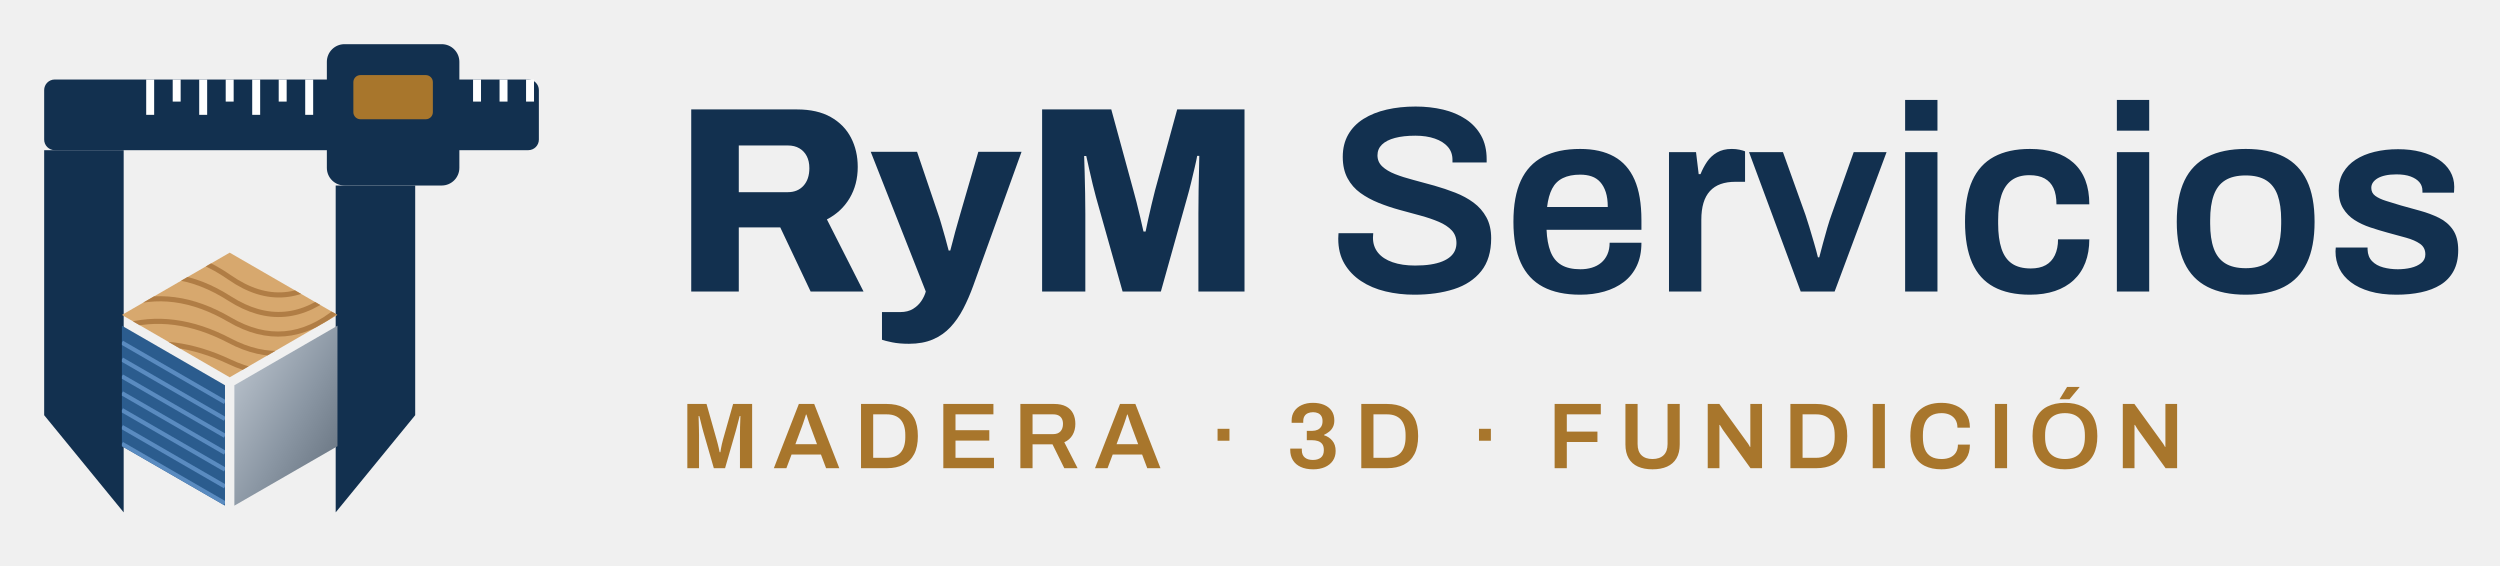
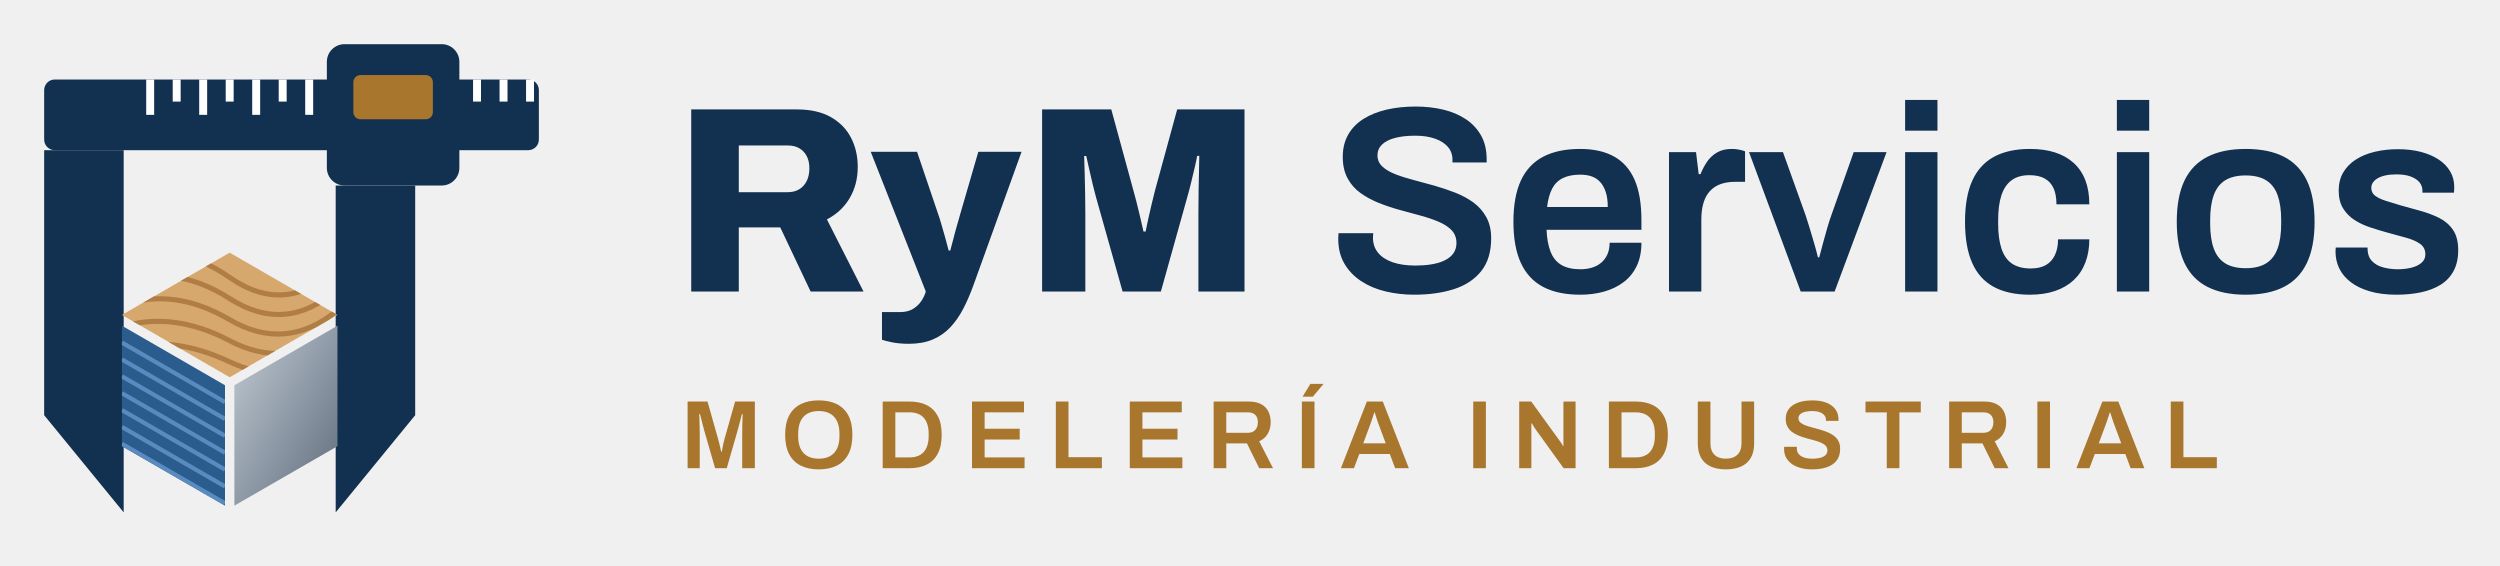
<svg xmlns="http://www.w3.org/2000/svg" viewBox="0 0 283 64" width="283" height="64">
  <rect x="5.00" y="9.00" width="56.00" height="8.00" rx="1.20" fill="#12304F" />
  <polygon points="5.00,17.00 14.00,17.00 14.00,58.00 5.00,47.00" fill="#12304F" />
  <rect x="37.00" y="5.00" width="15.00" height="16.00" rx="2.00" fill="#12304F" />
  <polygon points="38.00,21.00 47.00,21.00 47.00,47.00 38.00,58.00" fill="#12304F" />
  <rect x="40.00" y="8.50" width="9.00" height="5.00" rx="0.80" fill="#A8762C" />
  <g stroke="#FFFFFF" stroke-width="0.90">
    <path d="M17.00 9.00 V13.00" />
    <path d="M20.00 9.00 V11.50" />
    <path d="M23.00 9.00 V13.00" />
    <path d="M26.00 9.00 V11.50" />
    <path d="M29.00 9.00 V13.00" />
    <path d="M32.00 9.00 V11.50" />
    <path d="M35.00 9.00 V13.00" />
    <path d="M54.00 9.00 V11.50" />
    <path d="M57.00 9.00 V11.50" />
    <path d="M60.00 9.00 V11.50" />
  </g>
  <defs>
    <clipPath id="nt">
      <polygon points="26.00,28.60 38.20,35.65 26.00,42.71 13.80,35.65" />
    </clipPath>
    <clipPath id="nl">
      <polygon points="13.80,36.87 25.47,43.61 25.47,57.24 13.80,50.51" />
    </clipPath>
    <linearGradient id="ng" x1="0" y1="0" x2="1" y2="1">
      <stop offset="0" stop-color="#C3CBD4" />
      <stop offset=".55" stop-color="#8B97A4" />
      <stop offset="1" stop-color="#5F6B78" />
    </linearGradient>
  </defs>
  <polygon points="26.00,28.60 38.20,35.65 26.00,42.71 13.80,35.65" fill="#D7A86E" />
  <g clip-path="url(#nt)" fill="none" stroke="#B07D45" stroke-width="0.58" stroke-linecap="round">
    <path d="M13.80 29.82 Q19.63 26.98 26.00 31.41 T38.20 30.35" />
    <path d="M13.80 32.21 Q19.63 29.73 26.00 33.80 T38.20 32.74" />
    <path d="M13.80 34.59 Q19.63 32.47 26.00 36.19 T38.20 35.12" />
    <path d="M13.80 36.98 Q19.63 35.22 26.00 38.57 T38.20 37.51" />
    <path d="M13.80 39.37 Q19.63 37.96 26.00 40.96 T38.20 39.90" />
  </g>
  <polygon points="13.80,36.87 25.47,43.61 25.47,57.24 13.80,50.51" fill="#2B5C8E" />
  <g clip-path="url(#nl)" stroke="#5A8BC0" stroke-width="0.48">
    <path d="M13.80 38.78 L25.47 45.52" />
    <path d="M13.80 40.69 L25.47 47.43" />
    <path d="M13.80 42.60 L25.47 49.34" />
    <path d="M13.80 44.51 L25.47 51.25" />
    <path d="M13.80 46.42 L25.47 53.16" />
    <path d="M13.80 48.33 L25.47 55.07" />
    <path d="M13.80 50.24 L25.47 56.98" />
  </g>
  <polygon points="26.53,43.61 38.20,36.87 38.20,50.51 26.53,57.24" fill="url(#ng)" />
  <path d="M78.247 33.0V12.387H90.219Q92.515 12.387 94.039 13.249Q95.564 14.11 96.33 15.583Q97.096 17.056 97.096 18.892Q97.096 20.885 96.18 22.43Q95.264 23.975 93.605 24.837L97.751 33.0H91.763L88.325 25.741H83.631V33.0ZM83.631 21.754H89.185Q90.294 21.754 90.957 21.023Q91.62 20.291 91.62 19.038Q91.62 18.244 91.325 17.675Q91.031 17.106 90.487 16.787Q89.944 16.467 89.185 16.467H83.631Z M102.892 38.917Q101.799 38.917 100.995 38.752Q100.19 38.587 99.84 38.459V35.327H101.911Q102.769 35.327 103.358 34.964Q103.948 34.602 104.303 34.064Q104.658 33.527 104.8 33.0L98.568 17.187H103.811L106.164 24.128Q106.341 24.605 106.558 25.369Q106.775 26.133 107.007 26.933Q107.238 27.734 107.388 28.361H107.571Q107.691 27.927 107.833 27.374Q107.975 26.82 108.132 26.228Q108.288 25.636 108.452 25.099Q108.616 24.562 108.72 24.158L110.745 17.187H115.638L110.163 32.369Q109.664 33.743 109.044 34.941Q108.423 36.138 107.591 37.032Q106.758 37.927 105.606 38.422Q104.454 38.917 102.892 38.917Z M117.967 33.0V12.387H125.797L128.303 21.565Q128.45 22.051 128.655 22.882Q128.859 23.714 129.073 24.599Q129.287 25.485 129.442 26.207H129.682Q129.791 25.643 129.968 24.844Q130.145 24.046 130.351 23.175Q130.557 22.304 130.751 21.551L133.257 12.387H140.879V33.0H135.659V24.204Q135.659 22.922 135.681 21.599Q135.703 20.276 135.731 19.204Q135.76 18.133 135.76 17.643H135.52Q135.444 18.093 135.244 18.944Q135.045 19.795 134.824 20.706Q134.603 21.618 134.409 22.286L131.411 33.0H127.077L124.062 22.3Q123.898 21.686 123.69 20.85Q123.481 20.014 123.297 19.149Q123.112 18.284 122.965 17.66H122.725Q122.755 18.437 122.785 19.57Q122.815 20.703 122.837 21.915Q122.859 23.127 122.859 24.204V33.0Z" fill="#12304F" />
  <path d="M160.1 33.36Q158.39 33.36 156.83 32.985Q155.27 32.61 154.07 31.815Q152.87 31.02 152.18 29.835Q151.49 28.65 151.49 27.03Q151.49 26.85 151.505 26.67Q151.52 26.49 151.52 26.4H155.45Q155.45 26.46 155.435 26.625Q155.42 26.79 155.42 26.91Q155.42 27.9 155.99 28.605Q156.56 29.31 157.64 29.685Q158.72 30.06 160.19 30.06Q161.18 30.06 161.945 29.94Q162.71 29.82 163.265 29.595Q163.82 29.37 164.18 29.055Q164.54 28.74 164.705 28.35Q164.87 27.96 164.87 27.51Q164.87 26.64 164.33 26.07Q163.79 25.5 162.875 25.11Q161.96 24.72 160.805 24.405Q159.65 24.09 158.435 23.76Q157.22 23.43 156.065 22.965Q154.91 22.5 153.995 21.84Q153.08 21.18 152.54 20.175Q152.0 19.17 152.0 17.76Q152.0 16.32 152.615 15.24Q153.23 14.16 154.355 13.455Q155.48 12.75 156.98 12.405Q158.48 12.06 160.25 12.06Q161.9 12.06 163.355 12.405Q164.81 12.75 165.92 13.485Q167.03 14.22 167.66 15.345Q168.29 16.47 168.29 18.03V18.39H164.42V18.09Q164.42 17.22 163.895 16.62Q163.37 16.02 162.425 15.69Q161.48 15.36 160.22 15.36Q158.87 15.36 157.91 15.615Q156.95 15.87 156.44 16.365Q155.93 16.86 155.93 17.58Q155.93 18.33 156.47 18.84Q157.01 19.35 157.925 19.71Q158.84 20.07 159.995 20.37Q161.15 20.67 162.365 21.015Q163.58 21.36 164.735 21.81Q165.89 22.26 166.805 22.935Q167.72 23.61 168.26 24.6Q168.8 25.59 168.8 26.97Q168.8 29.28 167.675 30.69Q166.55 32.1 164.585 32.73Q162.62 33.36 160.1 33.36Z M178.88 33.36Q176.36 33.36 174.68 32.475Q173 31.59 172.16 29.76Q171.32 27.93 171.32 25.11Q171.32 22.26 172.16 20.445Q173 18.63 174.68 17.745Q176.36 16.86 178.88 16.86Q181.16 16.86 182.705 17.715Q184.25 18.57 185.03 20.34Q185.81 22.11 185.81 24.93V26.01H175.07Q175.13 27.48 175.52 28.485Q175.91 29.49 176.735 29.985Q177.56 30.48 178.91 30.48Q179.6 30.48 180.2 30.3Q180.8 30.12 181.25 29.745Q181.7 29.37 181.955 28.8Q182.21 28.23 182.21 27.48H185.81Q185.81 28.98 185.285 30.09Q184.76 31.2 183.815 31.92Q182.87 32.64 181.61 33.0Q180.35 33.36 178.88 33.36ZM175.13 23.43H182Q182 22.44 181.775 21.75Q181.55 21.06 181.145 20.61Q180.74 20.16 180.17 19.965Q179.6 19.77 178.88 19.77Q177.71 19.77 176.915 20.16Q176.12 20.55 175.7 21.36Q175.28 22.17 175.13 23.43Z M188.93 33.0V17.22H191.99L192.29 19.71H192.5Q192.8 18.96 193.235 18.315Q193.67 17.67 194.36 17.265Q195.05 16.86 196.04 16.86Q196.52 16.86 196.925 16.95Q197.33 17.04 197.54 17.13V20.58H196.43Q195.5 20.58 194.78 20.835Q194.06 21.09 193.565 21.63Q193.07 22.17 192.83 22.98Q192.59 23.79 192.59 24.87V33.0Z M203.84 33.0 197.99 17.22H201.83L204.38 24.33Q204.56 24.84 204.815 25.695Q205.07 26.55 205.34 27.465Q205.61 28.38 205.79 29.13H205.94Q206.12 28.44 206.36 27.54Q206.6 26.64 206.855 25.77Q207.11 24.9 207.32 24.33L209.84 17.22H213.56L207.68 33.0Z M215.66 14.79V11.31H219.32V14.79ZM215.66 33.0V17.22H219.32V33.0Z M229.79 33.36Q227.33 33.36 225.695 32.475Q224.06 31.59 223.25 29.76Q222.44 27.93 222.44 25.11Q222.44 22.26 223.265 20.445Q224.09 18.63 225.725 17.745Q227.36 16.86 229.79 16.86Q231.38 16.86 232.61 17.25Q233.84 17.64 234.725 18.435Q235.61 19.23 236.06 20.4Q236.51 21.57 236.51 23.13H232.79Q232.79 22.02 232.46 21.3Q232.13 20.58 231.455 20.205Q230.78 19.83 229.73 19.83Q228.5 19.83 227.72 20.4Q226.94 20.97 226.565 22.095Q226.19 23.22 226.19 24.93V25.32Q226.19 27.0 226.565 28.14Q226.94 29.28 227.75 29.835Q228.56 30.39 229.88 30.39Q230.9 30.39 231.575 30.015Q232.25 29.64 232.61 28.89Q232.97 28.14 232.97 27.09H236.51Q236.51 28.56 236.06 29.73Q235.61 30.9 234.74 31.71Q233.87 32.52 232.625 32.94Q231.38 33.36 229.79 33.36Z M239.63 14.79V11.31H243.29V14.79ZM239.63 33.0V17.22H243.29V33.0Z M254.21 33.36Q251.63 33.36 249.89 32.475Q248.15 31.59 247.28 29.76Q246.41 27.93 246.41 25.11Q246.41 22.26 247.28 20.445Q248.15 18.63 249.89 17.745Q251.63 16.86 254.21 16.86Q256.82 16.86 258.545 17.745Q260.27 18.63 261.14 20.445Q262.01 22.26 262.01 25.11Q262.01 27.93 261.14 29.76Q260.27 31.59 258.545 32.475Q256.82 33.36 254.21 33.36ZM254.21 30.36Q255.65 30.36 256.535 29.805Q257.42 29.25 257.825 28.125Q258.23 27.0 258.23 25.32V24.9Q258.23 23.22 257.825 22.095Q257.42 20.97 256.535 20.415Q255.65 19.86 254.21 19.86Q252.77 19.86 251.885 20.415Q251 20.97 250.595 22.095Q250.19 23.22 250.19 24.9V25.32Q250.19 27.0 250.595 28.125Q251 29.25 251.885 29.805Q252.77 30.36 254.21 30.36Z M271.28 33.36Q269.57 33.36 268.28 32.985Q266.99 32.61 266.12 31.95Q265.25 31.29 264.815 30.405Q264.38 29.52 264.38 28.47Q264.38 28.32 264.395 28.2Q264.41 28.08 264.41 28.02H268.01Q268.01 28.08 268.01 28.14Q268.01 28.2 268.01 28.26Q268.04 29.07 268.52 29.565Q269 30.06 269.78 30.27Q270.56 30.48 271.43 30.48Q272.21 30.48 272.915 30.315Q273.62 30.15 274.085 29.775Q274.55 29.4 274.55 28.8Q274.55 28.02 273.95 27.6Q273.35 27.18 272.375 26.91Q271.4 26.64 270.29 26.34Q269.3 26.07 268.31 25.74Q267.32 25.41 266.525 24.9Q265.73 24.39 265.235 23.58Q264.74 22.77 264.74 21.57Q264.74 20.4 265.25 19.53Q265.76 18.66 266.66 18.075Q267.56 17.49 268.79 17.19Q270.02 16.89 271.46 16.89Q272.87 16.89 274.025 17.19Q275.18 17.49 276.035 18.045Q276.89 18.6 277.355 19.395Q277.82 20.19 277.82 21.15Q277.82 21.36 277.805 21.57Q277.79 21.78 277.79 21.81H274.22V21.6Q274.22 21.03 273.875 20.625Q273.53 20.22 272.885 19.98Q272.24 19.74 271.28 19.74Q270.56 19.74 270.02 19.86Q269.48 19.98 269.135 20.19Q268.79 20.4 268.61 20.67Q268.43 20.94 268.43 21.27Q268.43 21.84 268.88 22.17Q269.33 22.5 270.095 22.74Q270.86 22.98 271.76 23.25Q272.84 23.55 273.98 23.865Q275.12 24.18 276.095 24.66Q277.07 25.14 277.67 26.01Q278.27 26.88 278.27 28.32Q278.27 29.7 277.745 30.675Q277.22 31.65 276.275 32.235Q275.33 32.82 274.055 33.09Q272.78 33.36 271.28 33.36Z" fill="#12304F" />
-   <path d="M77.806 53.0V45.728H79.979L81.123 49.778Q81.187 49.99 81.251 50.255Q81.314 50.52 81.373 50.763Q81.431 51.007 81.463 51.187H81.547Q81.569 51.028 81.611 50.795Q81.653 50.562 81.712 50.292Q81.77 50.021 81.844 49.767L82.989 45.728H85.141V53.0H83.763V49.322Q83.763 48.834 83.773 48.347Q83.784 47.859 83.8 47.509Q83.816 47.159 83.816 47.096H83.731Q83.71 47.191 83.625 47.509Q83.54 47.827 83.445 48.198Q83.349 48.569 83.275 48.834L82.077 53.0H80.805L79.608 48.845Q79.544 48.622 79.465 48.309Q79.385 47.997 79.305 47.668Q79.226 47.34 79.162 47.096H79.078Q79.088 47.382 79.099 47.779Q79.109 48.177 79.12 48.585Q79.131 48.993 79.131 49.322V53.0Z M87.599 53.0 90.43 45.728H92.168L95.009 53.0H93.514L92.931 51.452H89.603L89.02 53.0ZM90.037 50.286H92.486L91.755 48.315Q91.712 48.209 91.654 48.044Q91.596 47.88 91.532 47.684Q91.468 47.488 91.405 47.287Q91.341 47.085 91.288 46.926H91.235Q91.172 47.138 91.082 47.414Q90.991 47.689 90.907 47.933Q90.822 48.177 90.769 48.315Z M97.467 53.0V45.728H100.382Q101.485 45.728 102.269 46.121Q103.054 46.513 103.478 47.313Q103.902 48.113 103.902 49.364Q103.902 50.604 103.478 51.41Q103.054 52.216 102.269 52.608Q101.485 53.0 100.382 53.0ZM98.845 51.823H100.382Q100.891 51.823 101.283 51.675Q101.676 51.527 101.941 51.235Q102.206 50.944 102.343 50.504Q102.481 50.064 102.481 49.481V49.258Q102.481 48.665 102.343 48.225Q102.206 47.785 101.941 47.493Q101.676 47.202 101.283 47.053Q100.891 46.905 100.382 46.905H98.845Z M106.784 53.0V45.728H112.455V46.905H108.162V48.696H111.989V49.873H108.162V51.823H112.519V53.0Z M115.507 53.0V45.728H119.334Q120.14 45.728 120.67 46.004Q121.2 46.28 121.465 46.788Q121.73 47.297 121.73 47.986Q121.73 48.696 121.412 49.242Q121.094 49.788 120.479 50.064L121.984 53.0H120.479L119.143 50.297H116.885V53.0ZM116.885 49.142H119.228Q119.758 49.142 120.044 48.834Q120.33 48.527 120.33 47.986Q120.33 47.636 120.203 47.398Q120.076 47.159 119.832 47.032Q119.588 46.905 119.228 46.905H116.885Z M123.955 53.0 126.785 45.728H128.524L131.364 53.0H129.87L129.287 51.452H125.958L125.375 53.0ZM126.393 50.286H128.842L128.11 48.315Q128.068 48.209 128.01 48.044Q127.951 47.88 127.888 47.684Q127.824 47.488 127.76 47.287Q127.697 47.085 127.644 46.926H127.591Q127.527 47.138 127.437 47.414Q127.347 47.689 127.262 47.933Q127.177 48.177 127.124 48.315Z  M137.829 49.894V48.537H139.175V49.894Z  M148.661 53.127Q147.824 53.127 147.241 52.857Q146.658 52.587 146.356 52.094Q146.054 51.601 146.054 50.944V50.785H147.368V50.975Q147.368 51.505 147.697 51.786Q148.025 52.067 148.619 52.067Q149.181 52.067 149.52 51.802Q149.859 51.537 149.859 50.954Q149.859 50.498 149.673 50.26Q149.488 50.021 149.186 49.926Q148.884 49.831 148.534 49.831H147.93V48.771H148.566Q148.884 48.771 149.144 48.654Q149.403 48.537 149.557 48.294Q149.711 48.05 149.711 47.679Q149.711 47.318 149.573 47.096Q149.435 46.873 149.191 46.767Q148.947 46.661 148.64 46.661Q148.311 46.661 148.057 46.773Q147.803 46.884 147.665 47.112Q147.527 47.34 147.527 47.689V47.859H146.213V47.594Q146.213 46.99 146.52 46.539Q146.827 46.089 147.373 45.845Q147.919 45.601 148.619 45.601Q149.34 45.601 149.885 45.829Q150.431 46.057 150.739 46.502Q151.046 46.947 151.046 47.594Q151.046 48.018 150.892 48.331Q150.739 48.643 150.474 48.855Q150.209 49.067 149.88 49.226V49.269Q150.442 49.438 150.818 49.884Q151.195 50.329 151.195 51.05Q151.195 51.696 150.871 52.163Q150.548 52.629 149.976 52.878Q149.403 53.127 148.661 53.127Z M154.098 53.0V45.728H157.013Q158.116 45.728 158.9 46.121Q159.685 46.513 160.109 47.313Q160.533 48.113 160.533 49.364Q160.533 50.604 160.109 51.41Q159.685 52.216 158.9 52.608Q158.116 53.0 157.013 53.0ZM155.476 51.823H157.013Q157.522 51.823 157.914 51.675Q158.307 51.527 158.572 51.235Q158.837 50.944 158.974 50.504Q159.112 50.064 159.112 49.481V49.258Q159.112 48.665 158.974 48.225Q158.837 47.785 158.572 47.493Q158.307 47.202 157.914 47.053Q157.522 46.905 157.013 46.905H155.476Z  M167.421 49.894V48.537H168.768V49.894Z  M175.985 53.0V45.728H181.211V46.905H177.363V48.855H180.829V50.032H177.363V53.0Z M187.061 53.127Q186.107 53.127 185.418 52.82Q184.729 52.512 184.364 51.882Q183.998 51.251 183.998 50.308V45.728H185.376V50.265Q185.376 51.103 185.816 51.532Q186.256 51.961 187.061 51.961Q187.867 51.961 188.317 51.532Q188.768 51.103 188.768 50.265V45.728H190.146V50.308Q190.146 51.251 189.775 51.882Q189.404 52.512 188.715 52.82Q188.026 53.127 187.061 53.127Z M193.315 53.0V45.728H194.629L197.735 50.021Q197.788 50.085 197.862 50.196Q197.936 50.308 198 50.414Q198.064 50.52 198.085 50.583H198.138Q198.138 50.435 198.138 50.297Q198.138 50.159 198.138 50.021V45.728H199.463V53.0H198.159L195.043 48.675Q194.958 48.548 194.846 48.362Q194.735 48.177 194.693 48.103H194.64Q194.64 48.241 194.64 48.384Q194.64 48.527 194.64 48.675V53.0Z M202.674 53.0V45.728H205.589Q206.691 45.728 207.476 46.121Q208.26 46.513 208.684 47.313Q209.108 48.113 209.108 49.364Q209.108 50.604 208.684 51.41Q208.26 52.216 207.476 52.608Q206.691 53.0 205.589 53.0ZM204.052 51.823H205.589Q206.098 51.823 206.49 51.675Q206.882 51.527 207.147 51.235Q207.412 50.944 207.55 50.504Q207.688 50.064 207.688 49.481V49.258Q207.688 48.665 207.55 48.225Q207.412 47.785 207.147 47.493Q206.882 47.202 206.49 47.053Q206.098 46.905 205.589 46.905H204.052Z M211.991 53.0V45.728H213.369V53.0Z M219.781 53.127Q218.668 53.127 217.878 52.735Q217.089 52.343 216.67 51.511Q216.251 50.679 216.251 49.364Q216.251 47.446 217.184 46.523Q218.117 45.601 219.781 45.601Q220.682 45.601 221.408 45.909Q222.134 46.216 222.564 46.836Q222.993 47.456 222.993 48.41H221.583Q221.583 47.88 221.355 47.514Q221.127 47.149 220.725 46.958Q220.322 46.767 219.802 46.767Q219.082 46.767 218.605 47.048Q218.128 47.329 217.9 47.88Q217.672 48.431 217.672 49.248V49.481Q217.672 50.308 217.9 50.859Q218.128 51.41 218.599 51.686Q219.071 51.961 219.802 51.961Q220.354 51.961 220.767 51.776Q221.18 51.59 221.408 51.225Q221.636 50.859 221.636 50.329H222.993Q222.993 51.283 222.569 51.903Q222.145 52.523 221.419 52.825Q220.693 53.127 219.781 53.127Z M225.823 53.0V45.728H227.201V53.0Z M233.751 53.127Q232.617 53.127 231.79 52.719Q230.963 52.311 230.523 51.474Q230.083 50.636 230.083 49.364Q230.083 48.082 230.523 47.249Q230.963 46.417 231.79 46.009Q232.617 45.601 233.751 45.601Q234.896 45.601 235.717 46.009Q236.539 46.417 236.978 47.249Q237.418 48.082 237.418 49.364Q237.418 50.636 236.978 51.474Q236.539 52.311 235.717 52.719Q234.896 53.127 233.751 53.127ZM233.751 51.961Q234.302 51.961 234.721 51.802Q235.139 51.643 235.426 51.331Q235.712 51.018 235.86 50.557Q236.009 50.096 236.009 49.491V49.258Q236.009 48.643 235.86 48.177Q235.712 47.711 235.426 47.398Q235.139 47.085 234.721 46.926Q234.302 46.767 233.751 46.767Q233.2 46.767 232.781 46.926Q232.362 47.085 232.076 47.398Q231.79 47.711 231.647 48.177Q231.504 48.643 231.504 49.258V49.491Q231.504 50.096 231.647 50.557Q231.79 51.018 232.076 51.331Q232.362 51.643 232.781 51.802Q233.2 51.961 233.751 51.961ZM233.136 45.198 233.995 43.799H235.394L235.404 43.831L234.26 45.198Z M240.301 53.0V45.728H241.615L244.721 50.021Q244.774 50.085 244.848 50.196Q244.923 50.308 244.986 50.414Q245.05 50.52 245.071 50.583H245.124Q245.124 50.435 245.124 50.297Q245.124 50.159 245.124 50.021V45.728H246.449V53.0H245.145L242.029 48.675Q241.944 48.548 241.833 48.362Q241.721 48.177 241.679 48.103H241.626Q241.626 48.241 241.626 48.384Q241.626 48.527 241.626 48.675V53.0Z" fill="#A8762C" />
+   <path d="M77.836 53.0V45.454H80.091L81.279 49.656Q81.345 49.876 81.411 50.151Q81.477 50.426 81.537 50.679Q81.598 50.932 81.631 51.119H81.719Q81.741 50.954 81.785 50.712Q81.829 50.47 81.889 50.189Q81.95 49.909 82.027 49.645L83.215 45.454H85.448V53.0H84.018V49.183Q84.018 48.677 84.029 48.171Q84.04 47.665 84.056 47.302Q84.073 46.939 84.073 46.873H83.985Q83.963 46.972 83.875 47.302Q83.787 47.632 83.688 48.017Q83.589 48.402 83.512 48.677L82.269 53.0H80.949L79.706 48.688Q79.64 48.457 79.558 48.133Q79.475 47.808 79.392 47.467Q79.31 47.126 79.244 46.873H79.156Q79.167 47.17 79.178 47.582Q79.189 47.995 79.2 48.418Q79.211 48.842 79.211 49.183V53.0Z M92.685 53.132Q91.508 53.132 90.65 52.709Q89.792 52.285 89.335 51.416Q88.879 50.547 88.879 49.227Q88.879 47.896 89.335 47.032Q89.792 46.169 90.65 45.745Q91.508 45.322 92.685 45.322Q93.873 45.322 94.726 45.745Q95.578 46.169 96.035 47.032Q96.491 47.896 96.491 49.227Q96.491 50.547 96.035 51.416Q95.578 52.285 94.726 52.709Q93.873 53.132 92.685 53.132ZM92.685 51.922Q93.257 51.922 93.692 51.757Q94.126 51.592 94.423 51.267Q94.72 50.943 94.874 50.465Q95.028 49.986 95.028 49.359V49.117Q95.028 48.479 94.874 47.995Q94.72 47.511 94.423 47.187Q94.126 46.862 93.692 46.697Q93.257 46.532 92.685 46.532Q92.113 46.532 91.678 46.697Q91.244 46.862 90.947 47.187Q90.65 47.511 90.501 47.995Q90.353 48.479 90.353 49.117V49.359Q90.353 49.986 90.501 50.465Q90.65 50.943 90.947 51.267Q91.244 51.592 91.678 51.757Q92.113 51.922 92.685 51.922Z M99.922 53.0V45.454H102.947Q104.091 45.454 104.905 45.861Q105.719 46.268 106.159 47.099Q106.599 47.929 106.599 49.227Q106.599 50.514 106.159 51.35Q105.719 52.186 104.905 52.593Q104.091 53.0 102.947 53.0ZM101.352 51.779H102.947Q103.475 51.779 103.882 51.625Q104.289 51.471 104.564 51.169Q104.839 50.866 104.982 50.41Q105.125 49.953 105.125 49.348V49.117Q105.125 48.501 104.982 48.044Q104.839 47.588 104.564 47.285Q104.289 46.983 103.882 46.829Q103.475 46.675 102.947 46.675H101.352Z M110.03 53.0V45.454H115.915V46.675H111.46V48.534H115.431V49.755H111.46V51.779H115.981V53.0Z M119.522 53.0V45.454H120.952V51.757H124.736V53.0Z M127.892 53.0V45.454H133.777V46.675H129.322V48.534H133.293V49.755H129.322V51.779H133.843V53.0Z M137.384 53.0V45.454H141.355Q142.191 45.454 142.741 45.74Q143.291 46.026 143.566 46.554Q143.841 47.082 143.841 47.797Q143.841 48.534 143.511 49.1Q143.181 49.667 142.543 49.953L144.105 53.0H142.543L141.157 50.195H138.814V53.0ZM138.814 48.996H141.245Q141.795 48.996 142.092 48.677Q142.389 48.358 142.389 47.797Q142.389 47.434 142.257 47.186Q142.125 46.939 141.872 46.807Q141.619 46.675 141.245 46.675H138.814Z M147.371 53.0V45.454H148.801V53.0ZM147.448 44.904 148.339 43.452H149.791L149.802 43.485L148.614 44.904Z M151.792 53.0 154.729 45.454H156.533L159.481 53.0H157.93L157.325 51.394H153.871L153.266 53.0ZM154.322 50.184H156.863L156.104 48.138Q156.06 48.028 156 47.858Q155.939 47.687 155.873 47.483Q155.807 47.28 155.741 47.071Q155.675 46.862 155.62 46.697H155.565Q155.499 46.917 155.405 47.203Q155.312 47.489 155.224 47.742Q155.136 47.995 155.081 48.138Z  M166.772 53.0V45.454H168.202V53.0Z M171.974 53.0V45.454H173.338L176.561 49.909Q176.616 49.975 176.693 50.091Q176.77 50.206 176.836 50.316Q176.902 50.426 176.924 50.492H176.979Q176.979 50.338 176.979 50.195Q176.979 50.052 176.979 49.909V45.454H178.354V53.0H177.001L173.767 48.512Q173.679 48.38 173.564 48.188Q173.448 47.995 173.404 47.918H173.349Q173.349 48.061 173.349 48.21Q173.349 48.358 173.349 48.512V53.0Z M182.126 53.0V45.454H185.151Q186.295 45.454 187.109 45.861Q187.923 46.268 188.363 47.099Q188.803 47.929 188.803 49.227Q188.803 50.514 188.363 51.35Q187.923 52.186 187.109 52.593Q186.295 53.0 185.151 53.0ZM183.556 51.779H185.151Q185.679 51.779 186.086 51.625Q186.493 51.471 186.768 51.169Q187.043 50.866 187.186 50.41Q187.329 49.953 187.329 49.348V49.117Q187.329 48.501 187.186 48.044Q187.043 47.588 186.768 47.285Q186.493 46.983 186.086 46.829Q185.679 46.675 185.151 46.675H183.556Z M195.369 53.132Q194.379 53.132 193.664 52.813Q192.949 52.494 192.57 51.84Q192.19 51.185 192.19 50.206V45.454H193.62V50.162Q193.62 51.031 194.077 51.477Q194.533 51.922 195.369 51.922Q196.205 51.922 196.672 51.477Q197.14 51.031 197.14 50.162V45.454H198.57V50.206Q198.57 51.185 198.185 51.84Q197.8 52.494 197.085 52.813Q196.37 53.132 195.369 53.132Z M205.114 53.132Q204.487 53.132 203.915 52.995Q203.343 52.857 202.903 52.566Q202.463 52.274 202.21 51.84Q201.957 51.405 201.957 50.811Q201.957 50.745 201.962 50.679Q201.968 50.613 201.968 50.58H203.409Q203.409 50.602 203.404 50.663Q203.398 50.723 203.398 50.767Q203.398 51.13 203.607 51.389Q203.816 51.647 204.212 51.784Q204.608 51.922 205.147 51.922Q205.51 51.922 205.791 51.878Q206.071 51.834 206.274 51.752Q206.478 51.669 206.61 51.553Q206.742 51.438 206.803 51.295Q206.863 51.152 206.863 50.987Q206.863 50.668 206.665 50.459Q206.467 50.25 206.131 50.107Q205.796 49.964 205.373 49.849Q204.949 49.733 204.503 49.612Q204.058 49.491 203.635 49.32Q203.211 49.15 202.875 48.908Q202.54 48.666 202.342 48.297Q202.144 47.929 202.144 47.412Q202.144 46.884 202.369 46.488Q202.595 46.092 203.007 45.834Q203.42 45.575 203.97 45.449Q204.52 45.322 205.169 45.322Q205.774 45.322 206.308 45.449Q206.841 45.575 207.248 45.845Q207.655 46.114 207.886 46.526Q208.117 46.939 208.117 47.511V47.643H206.698V47.533Q206.698 47.214 206.505 46.994Q206.313 46.774 205.966 46.653Q205.62 46.532 205.158 46.532Q204.663 46.532 204.311 46.626Q203.959 46.719 203.772 46.901Q203.585 47.082 203.585 47.346Q203.585 47.621 203.783 47.808Q203.981 47.995 204.316 48.127Q204.652 48.259 205.075 48.369Q205.499 48.479 205.945 48.605Q206.39 48.732 206.813 48.897Q207.237 49.062 207.572 49.309Q207.908 49.557 208.106 49.92Q208.304 50.283 208.304 50.789Q208.304 51.636 207.892 52.153Q207.479 52.67 206.758 52.901Q206.038 53.132 205.114 53.132Z M213.583 53.0V46.686H211.174V45.454H217.433V46.686H215.013V53.0Z M220.644 53.0V45.454H224.615Q225.451 45.454 226.001 45.74Q226.551 46.026 226.826 46.554Q227.101 47.082 227.101 47.797Q227.101 48.534 226.771 49.1Q226.441 49.667 225.803 49.953L227.365 53.0H225.803L224.417 50.195H222.074V53.0ZM222.074 48.996H224.505Q225.055 48.996 225.352 48.677Q225.649 48.358 225.649 47.797Q225.649 47.434 225.517 47.186Q225.385 46.939 225.132 46.807Q224.879 46.675 224.505 46.675H222.074Z M230.631 53.0V45.454H232.061V53.0Z M235.052 53.0 237.989 45.454H239.793L242.741 53.0H241.19L240.585 51.394H237.131L236.526 53.0ZM237.582 50.184H240.123L239.364 48.138Q239.32 48.028 239.26 47.858Q239.199 47.687 239.133 47.483Q239.067 47.28 239.001 47.071Q238.935 46.862 238.88 46.697H238.825Q238.759 46.917 238.665 47.203Q238.572 47.489 238.484 47.742Q238.396 47.995 238.341 48.138Z M245.732 53.0V45.454H247.162V51.757H250.946V53.0Z" fill="#A8762C" />
</svg>
